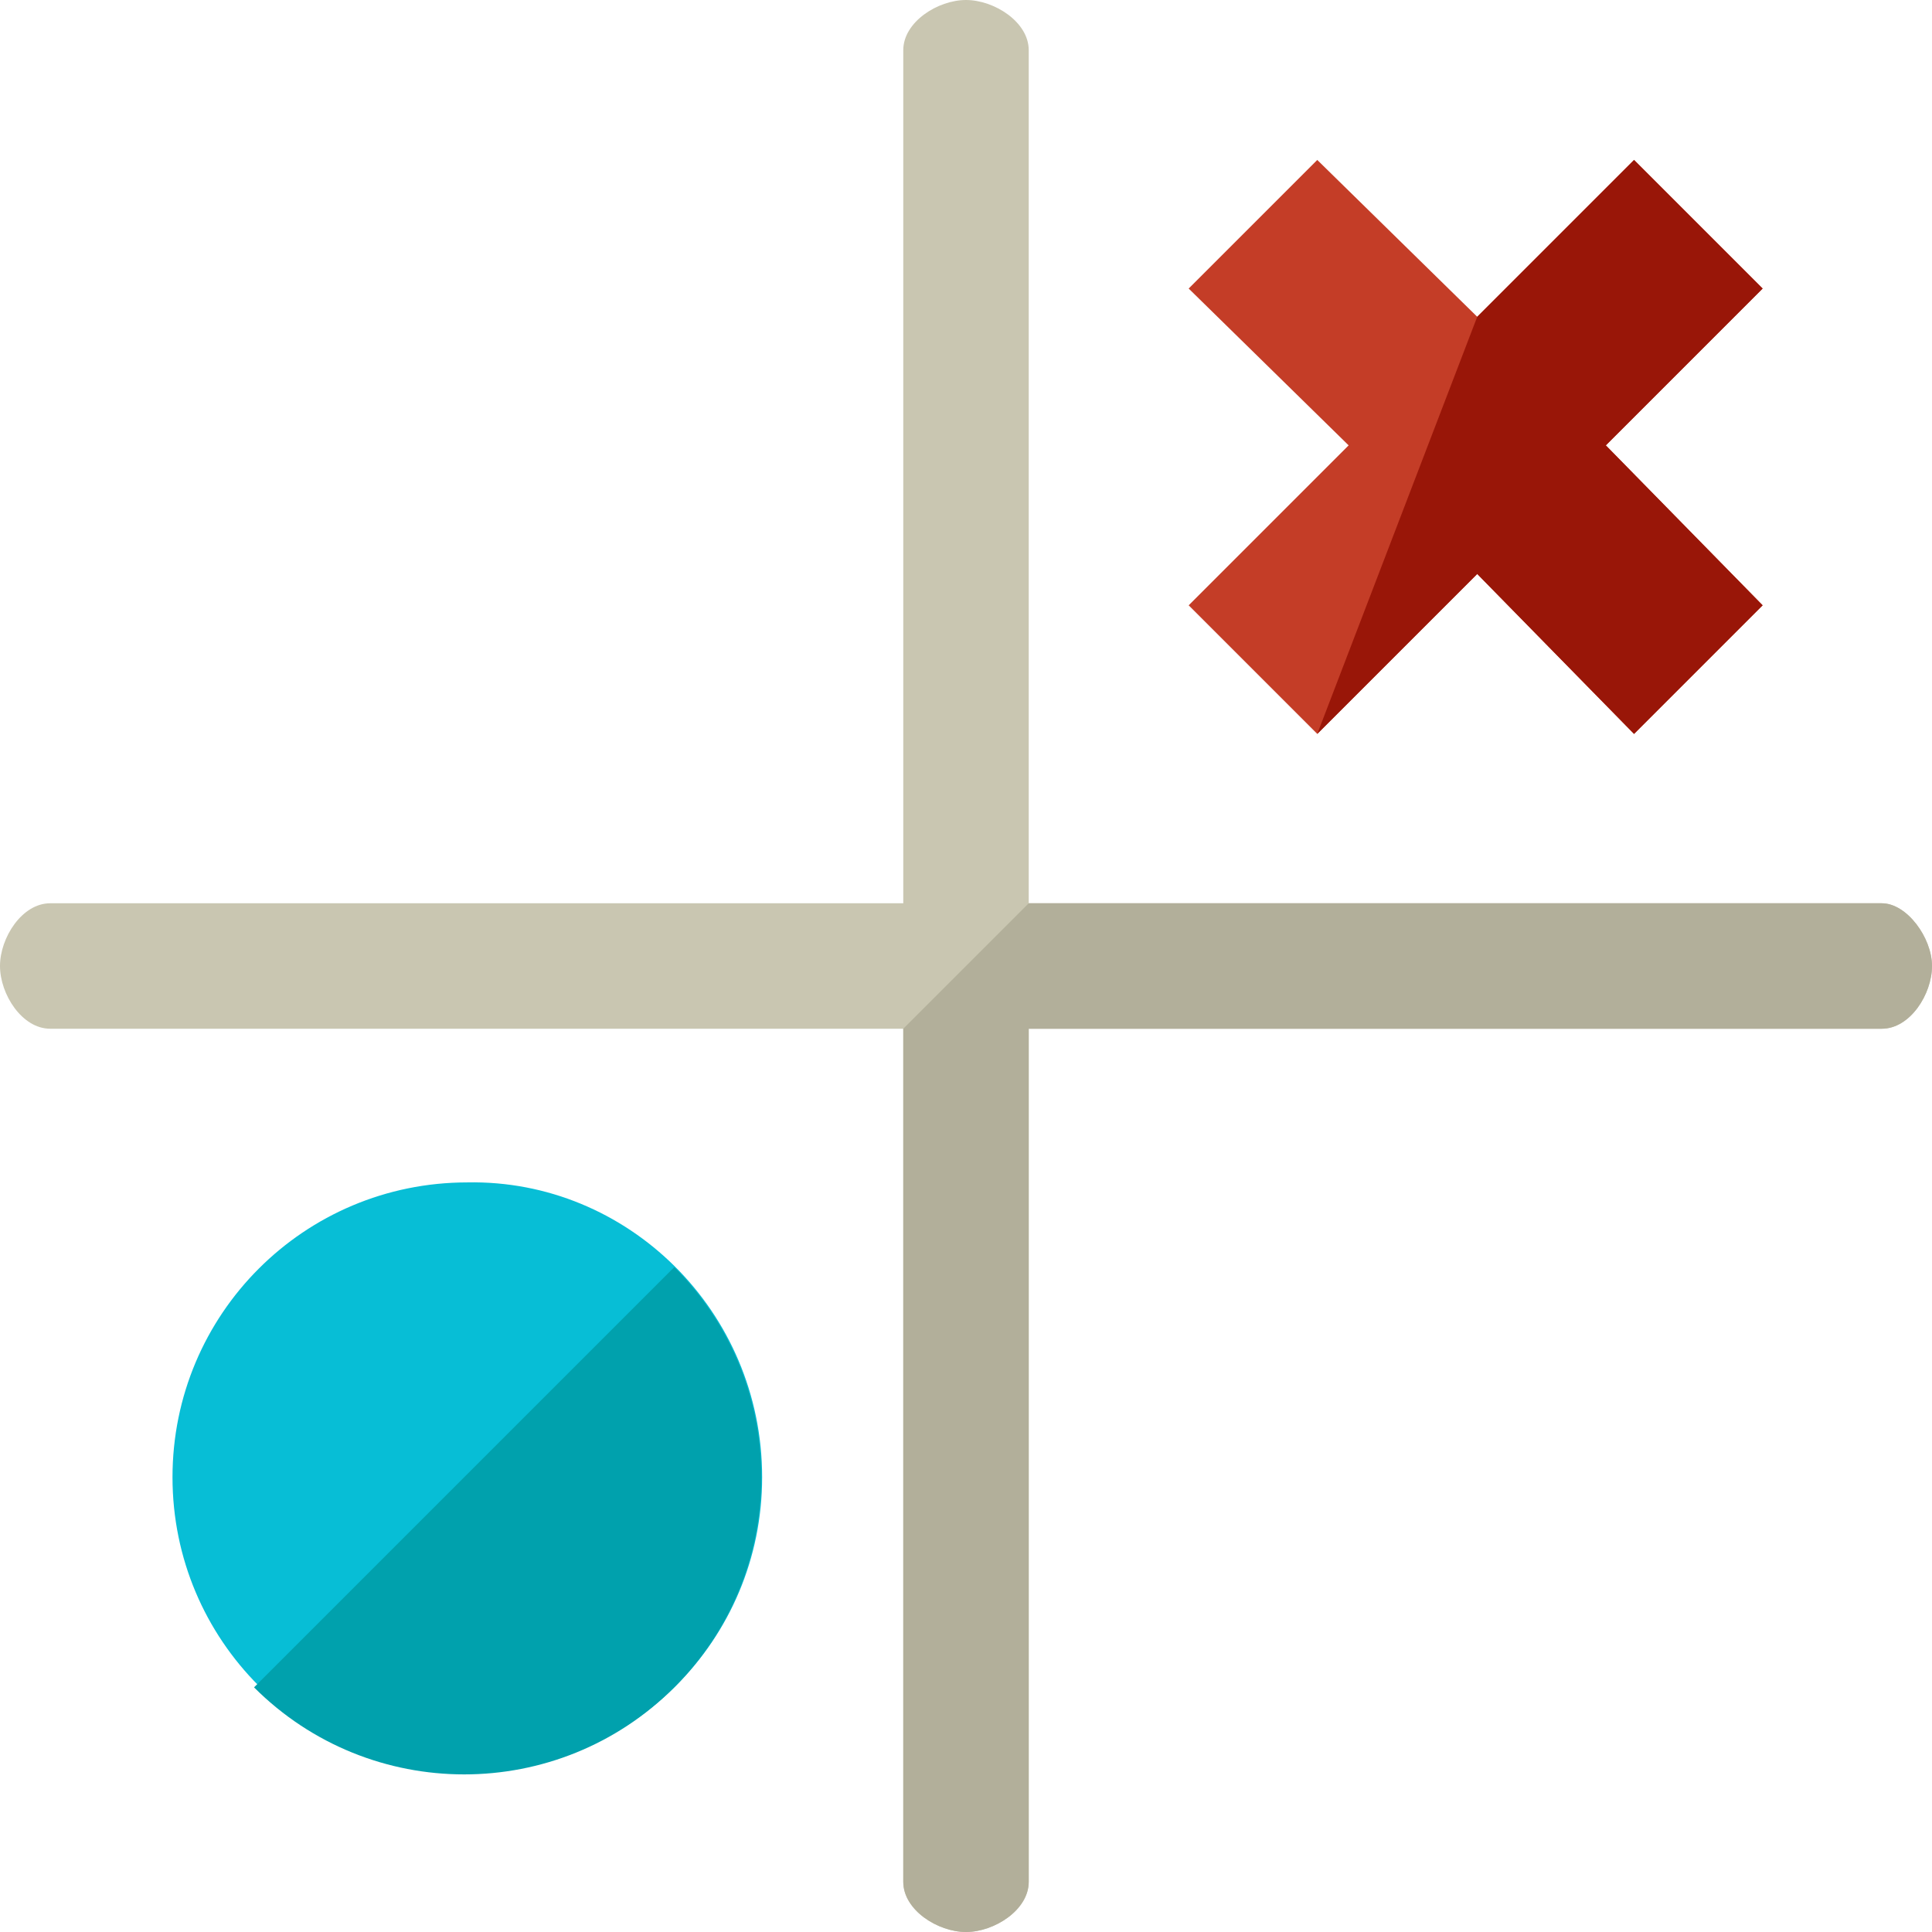
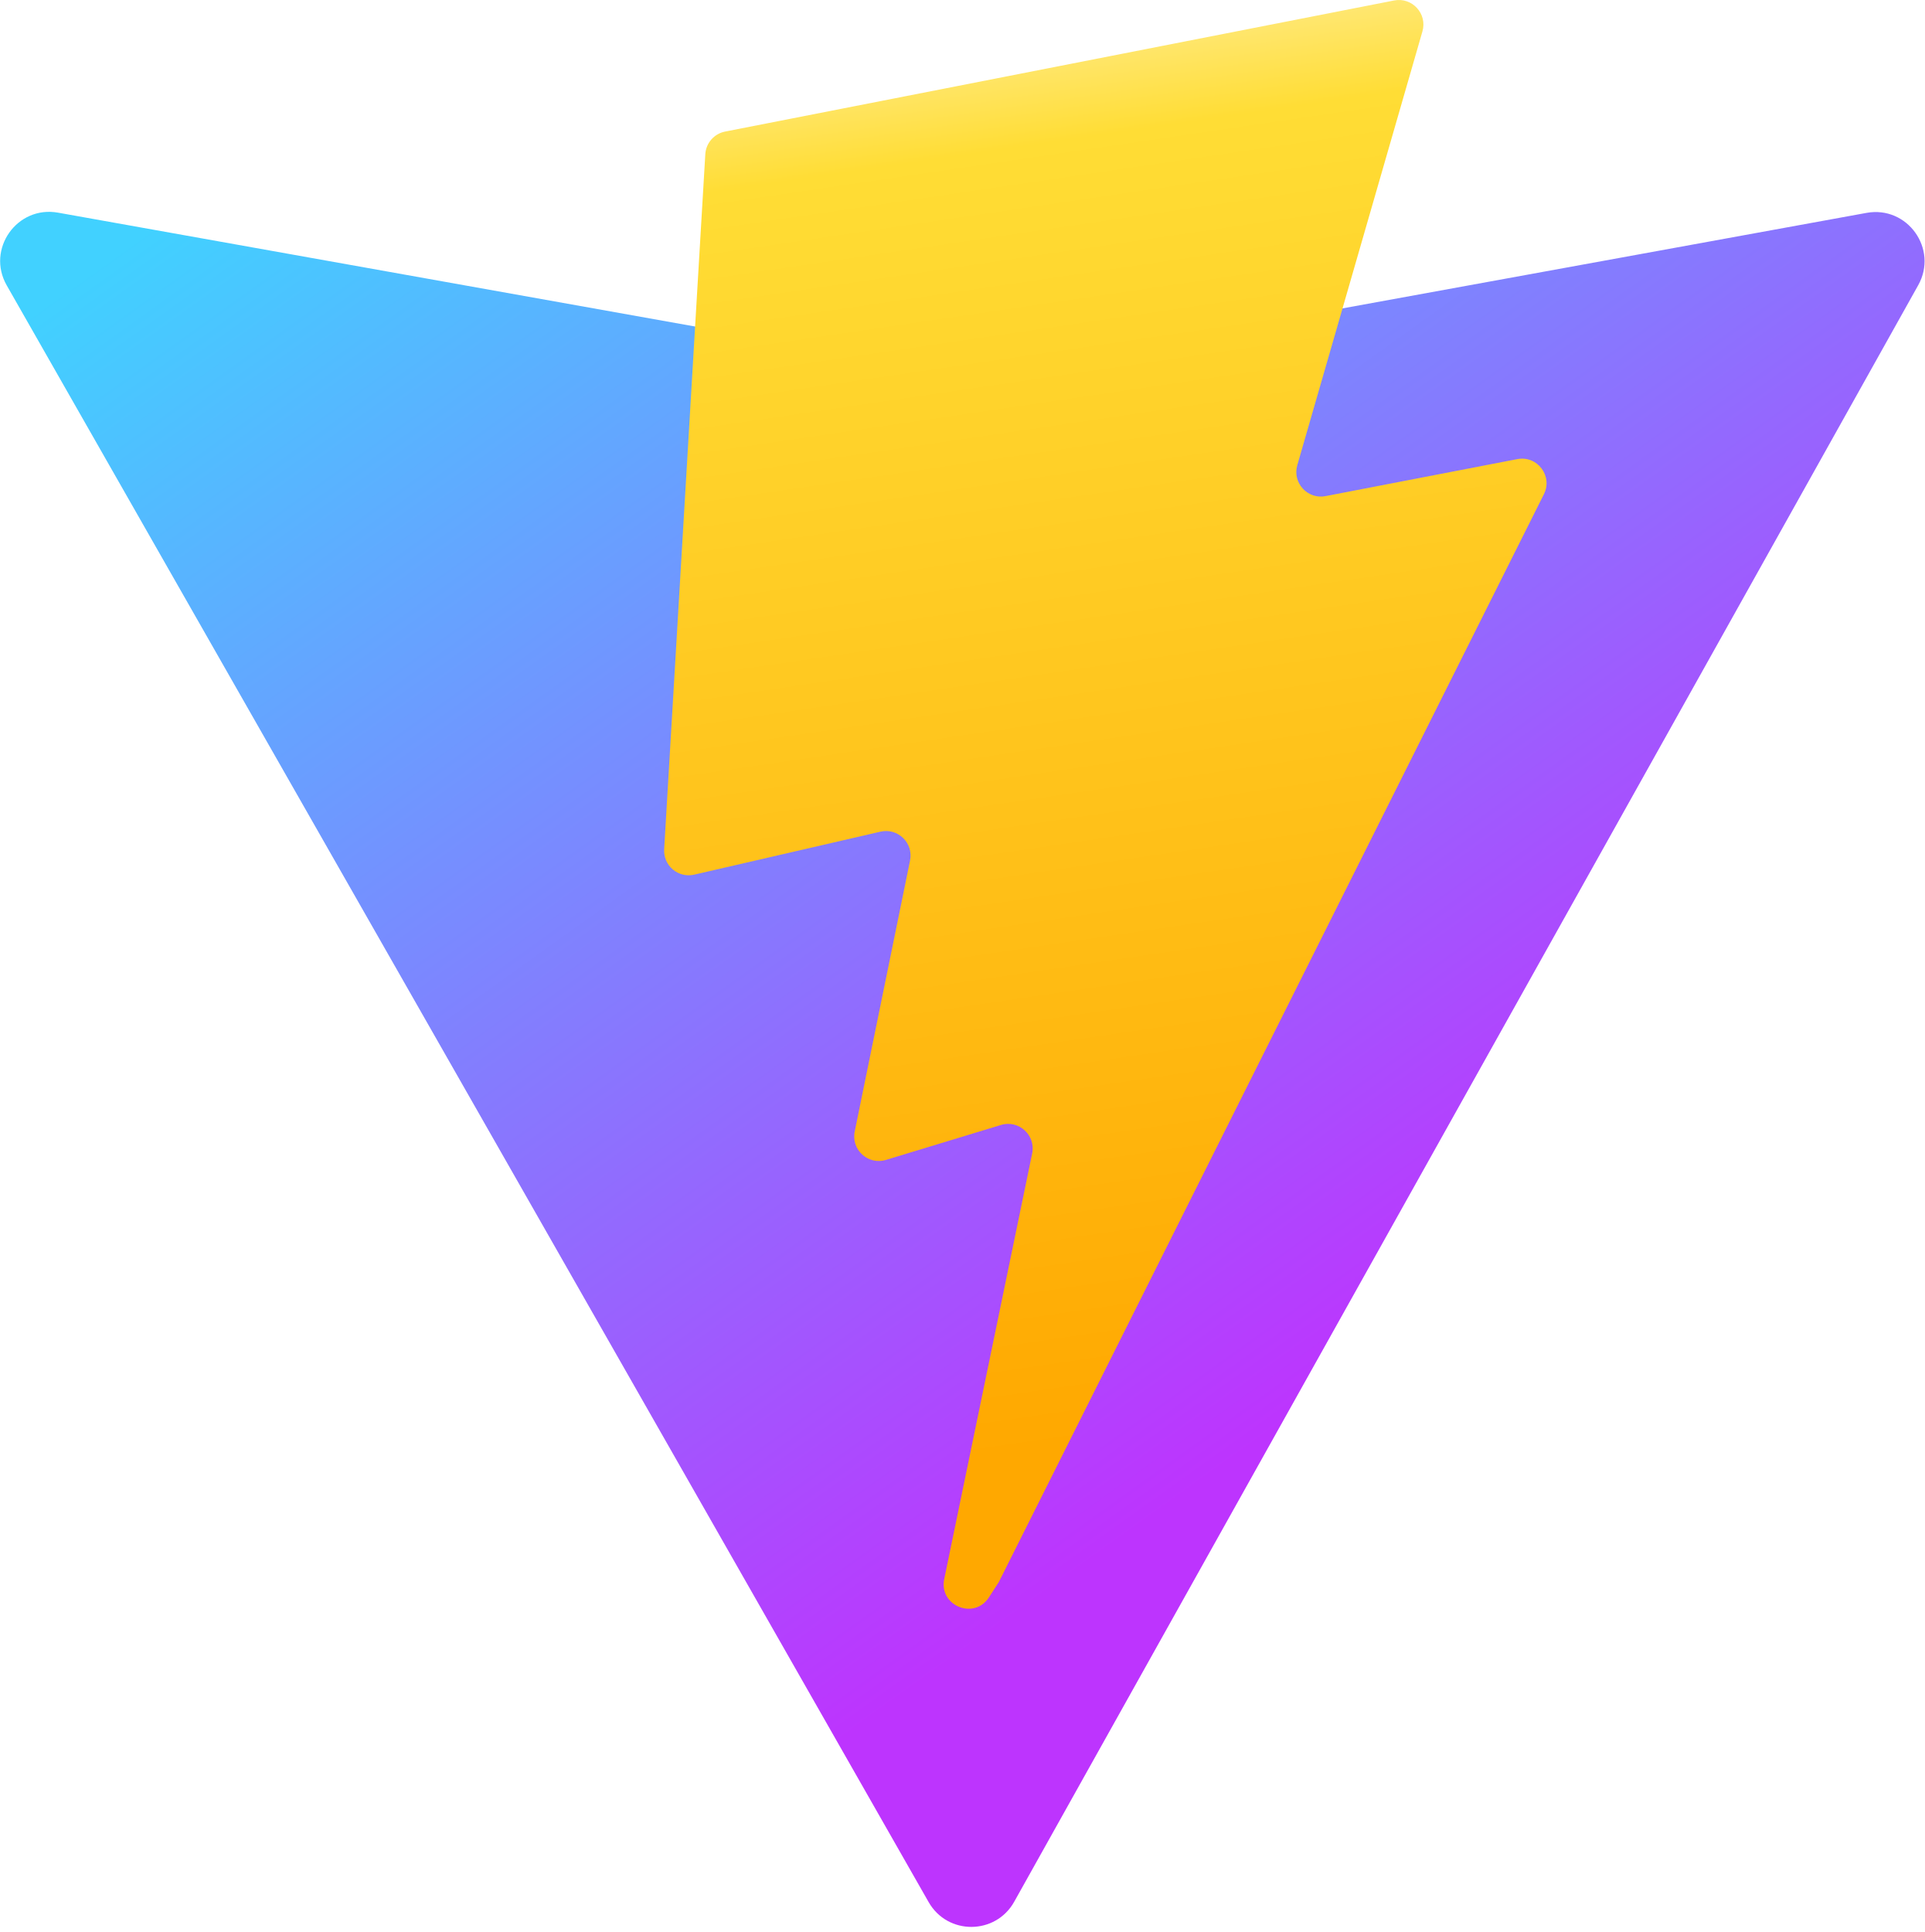
- <svg xmlns="http://www.w3.org/2000/svg" height="800px" width="800px" version="1.1" id="Layer_1" viewBox="0 0 492.8 492.8" xml:space="preserve">
-   <path style="fill:#C9C6B1;" d="M480,230.4H262.4V12.8c0-7.2-8.8-12.8-16-12.8c-7.2,0-16,5.6-16,12.8v217.6H12.8  c-7.2,0-12.8,8.8-12.8,16c0,7.2,5.6,16,12.8,16h217.6V480c0,7.2,8.8,12.8,16,12.8c7.2,0,16-5.6,16-12.8V262.4H480  c7.2,0,12.8-8.8,12.8-16S486.4,230.4,480,230.4z" />
-   <polygon style="fill:#C43D27;" points="449.6,154.4 409.6,113.6 449.6,73.6 416.8,40.8 376.8,80.8 336,40.8 303.2,73.6 344,113.6   303.2,154.4 336,187.2 376.8,146.4 416.8,187.2 " />
-   <g>
-     <polyline style="fill:#991608;" points="336,187.2 376.8,146.4 416.8,187.2 449.6,154.4 409.6,113.6 449.6,73.6 416.8,40.8    376.8,80.8  " />
-   </g>
-   <path style="fill:#07BED6;" d="M194.4,376.8c0,41.6-33.6,75.2-75.2,75.2S44,418.4,44,376.8s33.6-75.2,75.2-75.2  C160,300.8,194.4,334.4,194.4,376.8z" />
-   <path style="fill:#00A1AD;" d="M172,323.2c29.6,29.6,29.6,77.6,0,107.2s-77.6,29.6-107.2,0" />
-   <path style="fill:#B2AF9A;" d="M480,230.4H262.4l-32,32V480c0,7.2,8.8,12.8,16,12.8c7.2,0,16-5.6,16-12.8V262.4H480  c7.2,0,12.8-8.8,12.8-16S486.4,230.4,480,230.4z" />
+ <svg xmlns="http://www.w3.org/2000/svg" aria-hidden="true" role="img" class="iconify iconify--logos" width="31.88" height="32" preserveAspectRatio="xMidYMid meet" viewBox="0 0 256 257">
+   <defs>
+     <linearGradient id="IconifyId1813088fe1fbc01fb466" x1="-.828%" x2="57.636%" y1="7.652%" y2="78.411%">
+       <stop offset="0%" stop-color="#41D1FF" />
+       <stop offset="100%" stop-color="#BD34FE" />
+     </linearGradient>
+     <linearGradient id="IconifyId1813088fe1fbc01fb467" x1="43.376%" x2="50.316%" y1="2.242%" y2="89.03%">
+       <stop offset="0%" stop-color="#FFEA83" />
+       <stop offset="8.333%" stop-color="#FFDD35" />
+       <stop offset="100%" stop-color="#FFA800" />
+     </linearGradient>
+   </defs>
+   <path fill="url(#IconifyId1813088fe1fbc01fb466)" d="M255.153 37.938L134.897 252.976c-2.483 4.44-8.862 4.466-11.382.048L.875 37.958c-2.746-4.814 1.371-10.646 6.827-9.67l120.385 21.517a6.537 6.537 0 0 0 2.322-.004l117.867-21.483c5.438-.991 9.574 4.796 6.877 9.62Z" />
+   <path fill="url(#IconifyId1813088fe1fbc01fb467)" d="M185.432.063L96.44 17.501a3.268 3.268 0 0 0-2.634 3.014l-5.474 92.456a3.268 3.268 0 0 0 3.997 3.378l24.777-5.718c2.318-.535 4.413 1.507 3.936 3.838l-7.361 36.047c-.495 2.426 1.782 4.5 4.151 3.78l15.304-4.649c2.372-.72 4.652 1.36 4.15 3.788l-11.698 56.621c-.732 3.542 3.979 5.473 5.943 2.437l1.313-2.028l72.516-144.72c1.215-2.423-.88-5.186-3.54-4.672l-25.505 4.922c-2.396.462-4.435-1.77-3.759-4.114l16.646-57.705c.677-2.35-1.37-4.583-3.769-4.113Z" />
</svg>
